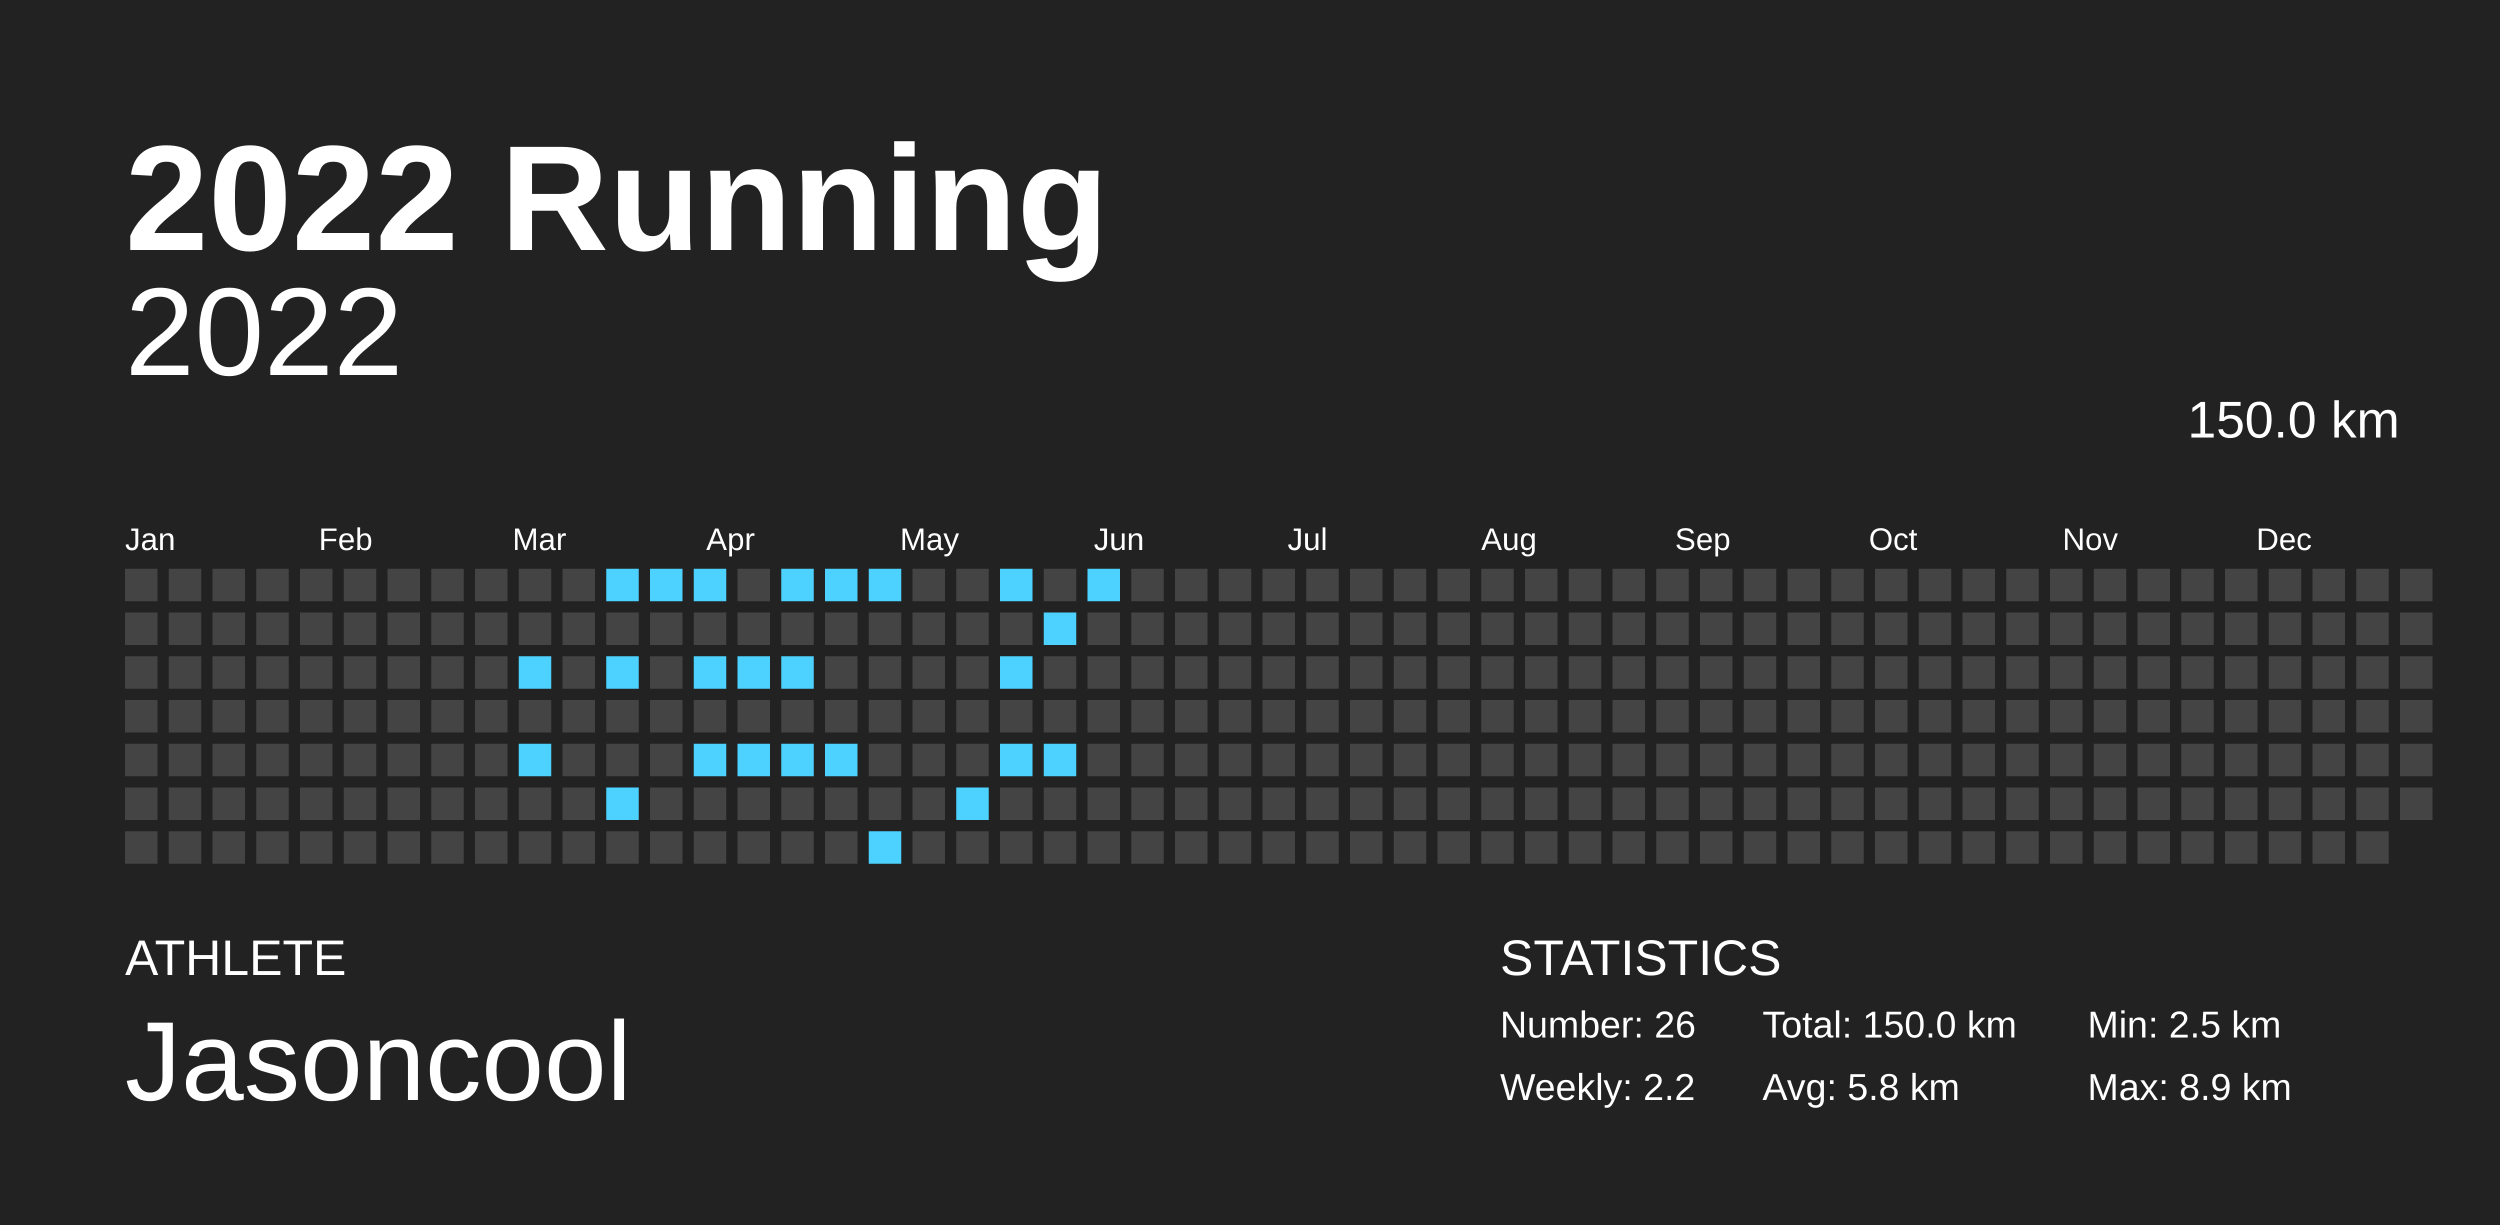
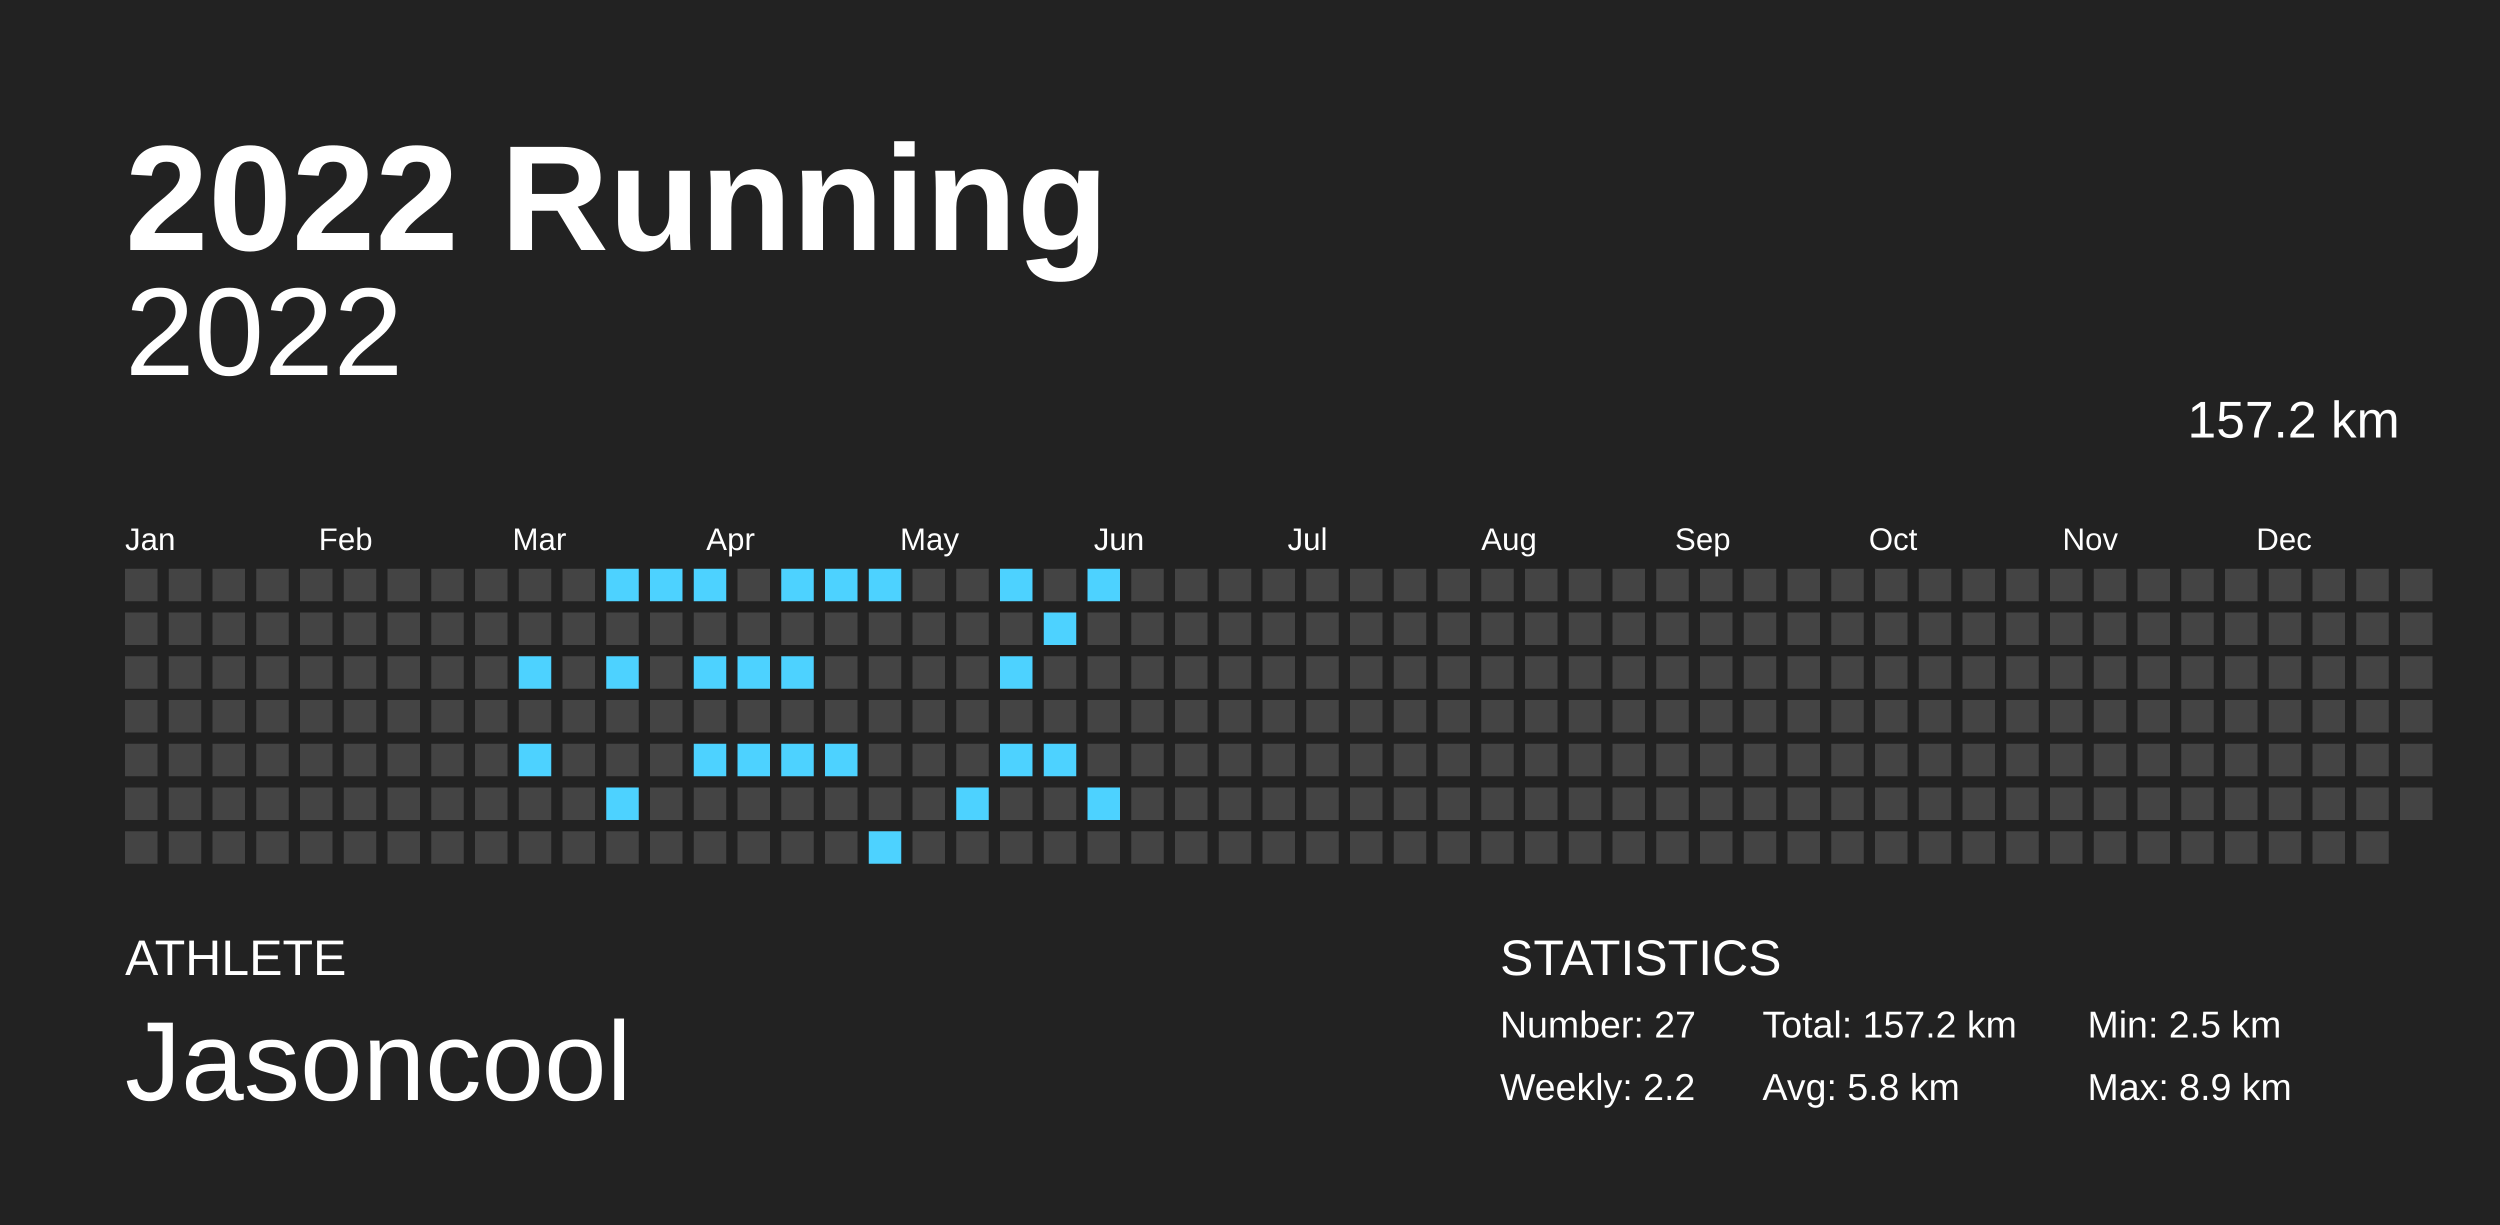
<svg xmlns="http://www.w3.org/2000/svg" baseProfile="full" height="98mm" version="1.1" viewBox="0,0,200,98" width="200mm">
  <defs />
  <rect fill="#222222" height="98" width="200" x="0" y="0" />
  <text fill="#FFFFFF" style="font-size:12px; font-family:Arial; font-weight:bold;" x="10" y="20">2022 Running</text>
  <text fill="#FFFFFF" style="font-size:4px; font-family:Arial" x="10" y="78">ATHLETE</text>
  <text fill="#FFFFFF" style="font-size:9px; font-family:Arial" x="10" y="88">Jasoncool</text>
  <text fill="#FFFFFF" style="font-size:4px; font-family:Arial" x="120" y="78">STATISTICS</text>
-   <text fill="#FFFFFF" style="font-size:3px; font-family:Arial" x="120" y="83">Number: 26</text>
+   <text fill="#FFFFFF" style="font-size:3px; font-family:Arial" x="120" y="83">Number: 27</text>
  <text fill="#FFFFFF" style="font-size:3px; font-family:Arial" x="120" y="88">Weekly: 2.2</text>
-   <text fill="#FFFFFF" style="font-size:3px; font-family:Arial" x="141" y="83">Total: 150.0 km</text>
+   <text fill="#FFFFFF" style="font-size:3px; font-family:Arial" x="141" y="83">Total: 157.2 km</text>
  <text fill="#FFFFFF" style="font-size:3px; font-family:Arial" x="141" y="88">Avg: 5.8 km</text>
  <text fill="#FFFFFF" style="font-size:3px; font-family:Arial" x="167" y="83">Min: 2.5 km</text>
  <text fill="#FFFFFF" style="font-size:3px; font-family:Arial" x="167" y="88">Max: 8.9 km</text>
  <text alignment-baseline="hanging" fill="#FFFFFF" style="font-size:10.0px; font-family:Arial;" x="10" y="30">2022</text>
-   <text alignment-baseline="hanging" fill="#FFFFFF" style="font-size:4.125px; font-family:Arial;" x="175" y="35">150.0 km</text>
+   <text alignment-baseline="hanging" fill="#FFFFFF" style="font-size:4.125px; font-family:Arial;" x="175" y="35">157.2 km</text>
  <text fill="#FFFFFF" style="font-size:2.5px; font-family:Arial" x="10.0" y="44">Jan</text>
  <text fill="#FFFFFF" style="font-size:2.5px; font-family:Arial" x="25.5" y="44">Feb</text>
  <text fill="#FFFFFF" style="font-size:2.5px; font-family:Arial" x="41.0" y="44">Mar</text>
  <text fill="#FFFFFF" style="font-size:2.5px; font-family:Arial" x="56.5" y="44">Apr</text>
  <text fill="#FFFFFF" style="font-size:2.5px; font-family:Arial" x="72.0" y="44">May</text>
  <text fill="#FFFFFF" style="font-size:2.5px; font-family:Arial" x="87.5" y="44">Jun</text>
  <text fill="#FFFFFF" style="font-size:2.5px; font-family:Arial" x="103.0" y="44">Jul</text>
  <text fill="#FFFFFF" style="font-size:2.5px; font-family:Arial" x="118.5" y="44">Aug</text>
  <text fill="#FFFFFF" style="font-size:2.5px; font-family:Arial" x="134.0" y="44">Sep</text>
  <text fill="#FFFFFF" style="font-size:2.5px; font-family:Arial" x="149.5" y="44">Oct</text>
  <text fill="#FFFFFF" style="font-size:2.5px; font-family:Arial" x="165.0" y="44">Nov</text>
  <text fill="#FFFFFF" style="font-size:2.5px; font-family:Arial" x="180.5" y="44">Dec</text>
  <rect fill="#444444" height="2.6" width="2.6" x="10.0" y="45.5" />
  <rect fill="#444444" height="2.6" width="2.6" x="10.0" y="49.0" />
  <rect fill="#444444" height="2.6" width="2.6" x="10.0" y="52.5" />
  <rect fill="#444444" height="2.6" width="2.6" x="10.0" y="56.0" />
  <rect fill="#444444" height="2.6" width="2.6" x="10.0" y="59.5" />
  <rect fill="#444444" height="2.6" width="2.6" x="10.0" y="63.0" />
  <rect fill="#444444" height="2.6" width="2.6" x="10.0" y="66.5" />
  <rect fill="#444444" height="2.6" width="2.6" x="13.5" y="45.5" />
  <rect fill="#444444" height="2.6" width="2.6" x="13.5" y="49.0" />
  <rect fill="#444444" height="2.6" width="2.6" x="13.5" y="52.5" />
  <rect fill="#444444" height="2.6" width="2.6" x="13.5" y="56.0" />
  <rect fill="#444444" height="2.6" width="2.6" x="13.5" y="59.5" />
  <rect fill="#444444" height="2.6" width="2.6" x="13.5" y="63.0" />
  <rect fill="#444444" height="2.6" width="2.6" x="13.5" y="66.5" />
  <rect fill="#444444" height="2.6" width="2.6" x="17.0" y="45.5" />
  <rect fill="#444444" height="2.6" width="2.6" x="17.0" y="49.0" />
  <rect fill="#444444" height="2.6" width="2.6" x="17.0" y="52.5" />
  <rect fill="#444444" height="2.6" width="2.6" x="17.0" y="56.0" />
  <rect fill="#444444" height="2.6" width="2.6" x="17.0" y="59.5" />
  <rect fill="#444444" height="2.6" width="2.6" x="17.0" y="63.0" />
  <rect fill="#444444" height="2.6" width="2.6" x="17.0" y="66.5" />
  <rect fill="#444444" height="2.6" width="2.6" x="20.5" y="45.5" />
  <rect fill="#444444" height="2.6" width="2.6" x="20.5" y="49.0" />
  <rect fill="#444444" height="2.6" width="2.6" x="20.5" y="52.5" />
  <rect fill="#444444" height="2.6" width="2.6" x="20.5" y="56.0" />
  <rect fill="#444444" height="2.6" width="2.6" x="20.5" y="59.5" />
  <rect fill="#444444" height="2.6" width="2.6" x="20.5" y="63.0" />
  <rect fill="#444444" height="2.6" width="2.6" x="20.5" y="66.5" />
  <rect fill="#444444" height="2.6" width="2.6" x="24.0" y="45.5" />
  <rect fill="#444444" height="2.6" width="2.6" x="24.0" y="49.0" />
  <rect fill="#444444" height="2.6" width="2.6" x="24.0" y="52.5" />
  <rect fill="#444444" height="2.6" width="2.6" x="24.0" y="56.0" />
  <rect fill="#444444" height="2.6" width="2.6" x="24.0" y="59.5" />
  <rect fill="#444444" height="2.6" width="2.6" x="24.0" y="63.0" />
  <rect fill="#444444" height="2.6" width="2.6" x="24.0" y="66.5" />
  <rect fill="#444444" height="2.6" width="2.6" x="27.5" y="45.5" />
  <rect fill="#444444" height="2.6" width="2.6" x="27.5" y="49.0" />
  <rect fill="#444444" height="2.6" width="2.6" x="27.5" y="52.5" />
  <rect fill="#444444" height="2.6" width="2.6" x="27.5" y="56.0" />
  <rect fill="#444444" height="2.6" width="2.6" x="27.5" y="59.5" />
  <rect fill="#444444" height="2.6" width="2.6" x="27.5" y="63.0" />
  <rect fill="#444444" height="2.6" width="2.6" x="27.5" y="66.5" />
  <rect fill="#444444" height="2.6" width="2.6" x="31.0" y="45.5" />
  <rect fill="#444444" height="2.6" width="2.6" x="31.0" y="49.0" />
  <rect fill="#444444" height="2.6" width="2.6" x="31.0" y="52.5" />
  <rect fill="#444444" height="2.6" width="2.6" x="31.0" y="56.0" />
  <rect fill="#444444" height="2.6" width="2.6" x="31.0" y="59.5" />
  <rect fill="#444444" height="2.6" width="2.6" x="31.0" y="63.0" />
  <rect fill="#444444" height="2.6" width="2.6" x="31.0" y="66.5" />
  <rect fill="#444444" height="2.6" width="2.6" x="34.5" y="45.5" />
  <rect fill="#444444" height="2.6" width="2.6" x="34.5" y="49.0" />
  <rect fill="#444444" height="2.6" width="2.6" x="34.5" y="52.5" />
  <rect fill="#444444" height="2.6" width="2.6" x="34.5" y="56.0" />
  <rect fill="#444444" height="2.6" width="2.6" x="34.5" y="59.5" />
  <rect fill="#444444" height="2.6" width="2.6" x="34.5" y="63.0" />
  <rect fill="#444444" height="2.6" width="2.6" x="34.5" y="66.5" />
  <rect fill="#444444" height="2.6" width="2.6" x="38.0" y="45.5" />
  <rect fill="#444444" height="2.6" width="2.6" x="38.0" y="49.0" />
  <rect fill="#444444" height="2.6" width="2.6" x="38.0" y="52.5" />
  <rect fill="#444444" height="2.6" width="2.6" x="38.0" y="56.0" />
  <rect fill="#444444" height="2.6" width="2.6" x="38.0" y="59.5" />
  <rect fill="#444444" height="2.6" width="2.6" x="38.0" y="63.0" />
  <rect fill="#444444" height="2.6" width="2.6" x="38.0" y="66.5" />
  <rect fill="#444444" height="2.6" width="2.6" x="41.5" y="45.5" />
  <rect fill="#444444" height="2.6" width="2.6" x="41.5" y="49.0" />
  <rect fill="#4dd2ff" height="2.6" width="2.6" x="41.5" y="52.5" />
  <rect fill="#444444" height="2.6" width="2.6" x="41.5" y="56.0" />
  <rect fill="#4dd2ff" height="2.6" width="2.6" x="41.5" y="59.5" />
  <rect fill="#444444" height="2.6" width="2.6" x="41.5" y="63.0" />
  <rect fill="#444444" height="2.6" width="2.6" x="41.5" y="66.5" />
  <rect fill="#444444" height="2.6" width="2.6" x="45.0" y="45.5" />
  <rect fill="#444444" height="2.6" width="2.6" x="45.0" y="49.0" />
  <rect fill="#444444" height="2.6" width="2.6" x="45.0" y="52.5" />
  <rect fill="#444444" height="2.6" width="2.6" x="45.0" y="56.0" />
  <rect fill="#444444" height="2.6" width="2.6" x="45.0" y="59.5" />
  <rect fill="#444444" height="2.6" width="2.6" x="45.0" y="63.0" />
  <rect fill="#444444" height="2.6" width="2.6" x="45.0" y="66.5" />
  <rect fill="#4dd2ff" height="2.6" width="2.6" x="48.5" y="45.5" />
  <rect fill="#444444" height="2.6" width="2.6" x="48.5" y="49.0" />
  <rect fill="#4dd2ff" height="2.6" width="2.6" x="48.5" y="52.5" />
  <rect fill="#444444" height="2.6" width="2.6" x="48.5" y="56.0" />
  <rect fill="#444444" height="2.6" width="2.6" x="48.5" y="59.5" />
  <rect fill="#4dd2ff" height="2.6" width="2.6" x="48.5" y="63.0" />
  <rect fill="#444444" height="2.6" width="2.6" x="48.5" y="66.5" />
  <rect fill="#4dd2ff" height="2.6" width="2.6" x="52.0" y="45.5" />
  <rect fill="#444444" height="2.6" width="2.6" x="52.0" y="49.0" />
  <rect fill="#444444" height="2.6" width="2.6" x="52.0" y="52.5" />
  <rect fill="#444444" height="2.6" width="2.6" x="52.0" y="56.0" />
  <rect fill="#444444" height="2.6" width="2.6" x="52.0" y="59.5" />
  <rect fill="#444444" height="2.6" width="2.6" x="52.0" y="63.0" />
  <rect fill="#444444" height="2.6" width="2.6" x="52.0" y="66.5" />
  <rect fill="#4dd2ff" height="2.6" width="2.6" x="55.5" y="45.5" />
  <rect fill="#444444" height="2.6" width="2.6" x="55.5" y="49.0" />
  <rect fill="#4dd2ff" height="2.6" width="2.6" x="55.5" y="52.5" />
  <rect fill="#444444" height="2.6" width="2.6" x="55.5" y="56.0" />
  <rect fill="#4dd2ff" height="2.6" width="2.6" x="55.5" y="59.5" />
  <rect fill="#444444" height="2.6" width="2.6" x="55.5" y="63.0" />
  <rect fill="#444444" height="2.6" width="2.6" x="55.5" y="66.5" />
  <rect fill="#444444" height="2.6" width="2.6" x="59.0" y="45.5" />
  <rect fill="#444444" height="2.6" width="2.6" x="59.0" y="49.0" />
  <rect fill="#4dd2ff" height="2.6" width="2.6" x="59.0" y="52.5" />
  <rect fill="#444444" height="2.6" width="2.6" x="59.0" y="56.0" />
  <rect fill="#4dd2ff" height="2.6" width="2.6" x="59.0" y="59.5" />
  <rect fill="#444444" height="2.6" width="2.6" x="59.0" y="63.0" />
  <rect fill="#444444" height="2.6" width="2.6" x="59.0" y="66.5" />
  <rect fill="#4dd2ff" height="2.6" width="2.6" x="62.5" y="45.5" />
  <rect fill="#444444" height="2.6" width="2.6" x="62.5" y="49.0" />
  <rect fill="#4dd2ff" height="2.6" width="2.6" x="62.5" y="52.5" />
  <rect fill="#444444" height="2.6" width="2.6" x="62.5" y="56.0" />
  <rect fill="#4dd2ff" height="2.6" width="2.6" x="62.5" y="59.5" />
  <rect fill="#444444" height="2.6" width="2.6" x="62.5" y="63.0" />
  <rect fill="#444444" height="2.6" width="2.6" x="62.5" y="66.5" />
  <rect fill="#4dd2ff" height="2.6" width="2.6" x="66.0" y="45.5" />
  <rect fill="#444444" height="2.6" width="2.6" x="66.0" y="49.0" />
  <rect fill="#444444" height="2.6" width="2.6" x="66.0" y="52.5" />
  <rect fill="#444444" height="2.6" width="2.6" x="66.0" y="56.0" />
  <rect fill="#4dd2ff" height="2.6" width="2.6" x="66.0" y="59.5" />
  <rect fill="#444444" height="2.6" width="2.6" x="66.0" y="63.0" />
  <rect fill="#444444" height="2.6" width="2.6" x="66.0" y="66.5" />
  <rect fill="#4dd2ff" height="2.6" width="2.6" x="69.5" y="45.5" />
  <rect fill="#444444" height="2.6" width="2.6" x="69.5" y="49.0" />
  <rect fill="#444444" height="2.6" width="2.6" x="69.5" y="52.5" />
  <rect fill="#444444" height="2.6" width="2.6" x="69.5" y="56.0" />
  <rect fill="#444444" height="2.6" width="2.6" x="69.5" y="59.5" />
  <rect fill="#444444" height="2.6" width="2.6" x="69.5" y="63.0" />
  <rect fill="#4dd2ff" height="2.6" width="2.6" x="69.5" y="66.5" />
  <rect fill="#444444" height="2.6" width="2.6" x="73.0" y="45.5" />
  <rect fill="#444444" height="2.6" width="2.6" x="73.0" y="49.0" />
  <rect fill="#444444" height="2.6" width="2.6" x="73.0" y="52.5" />
  <rect fill="#444444" height="2.6" width="2.6" x="73.0" y="56.0" />
  <rect fill="#444444" height="2.6" width="2.6" x="73.0" y="59.5" />
  <rect fill="#444444" height="2.6" width="2.6" x="73.0" y="63.0" />
  <rect fill="#444444" height="2.6" width="2.6" x="73.0" y="66.5" />
  <rect fill="#444444" height="2.6" width="2.6" x="76.5" y="45.5" />
  <rect fill="#444444" height="2.6" width="2.6" x="76.5" y="49.0" />
  <rect fill="#444444" height="2.6" width="2.6" x="76.5" y="52.5" />
  <rect fill="#444444" height="2.6" width="2.6" x="76.5" y="56.0" />
  <rect fill="#444444" height="2.6" width="2.6" x="76.5" y="59.5" />
  <rect fill="#4dd2ff" height="2.6" width="2.6" x="76.5" y="63.0" />
  <rect fill="#444444" height="2.6" width="2.6" x="76.5" y="66.5" />
  <rect fill="#4dd2ff" height="2.6" width="2.6" x="80.0" y="45.5" />
  <rect fill="#444444" height="2.6" width="2.6" x="80.0" y="49.0" />
  <rect fill="#4dd2ff" height="2.6" width="2.6" x="80.0" y="52.5" />
  <rect fill="#444444" height="2.6" width="2.6" x="80.0" y="56.0" />
  <rect fill="#4dd2ff" height="2.6" width="2.6" x="80.0" y="59.5" />
  <rect fill="#444444" height="2.6" width="2.6" x="80.0" y="63.0" />
  <rect fill="#444444" height="2.6" width="2.6" x="80.0" y="66.5" />
  <rect fill="#444444" height="2.6" width="2.6" x="83.5" y="45.5" />
  <rect fill="#4dd2ff" height="2.6" width="2.6" x="83.5" y="49.0" />
  <rect fill="#444444" height="2.6" width="2.6" x="83.5" y="52.5" />
  <rect fill="#444444" height="2.6" width="2.6" x="83.5" y="56.0" />
  <rect fill="#4dd2ff" height="2.6" width="2.6" x="83.5" y="59.5" />
  <rect fill="#444444" height="2.6" width="2.6" x="83.5" y="63.0" />
  <rect fill="#444444" height="2.6" width="2.6" x="83.5" y="66.5" />
  <rect fill="#4dd2ff" height="2.6" width="2.6" x="87.0" y="45.5" />
  <rect fill="#444444" height="2.6" width="2.6" x="87.0" y="49.0" />
  <rect fill="#444444" height="2.6" width="2.6" x="87.0" y="52.5" />
  <rect fill="#444444" height="2.6" width="2.6" x="87.0" y="56.0" />
  <rect fill="#444444" height="2.6" width="2.6" x="87.0" y="59.5" />
-   <rect fill="#444444" height="2.6" width="2.6" x="87.0" y="63.0" />
+   <rect fill="#4dd2ff" height="2.6" width="2.6" x="87.0" y="63.0" />
  <rect fill="#444444" height="2.6" width="2.6" x="87.0" y="66.5" />
  <rect fill="#444444" height="2.6" width="2.6" x="90.5" y="45.5" />
  <rect fill="#444444" height="2.6" width="2.6" x="90.5" y="49.0" />
  <rect fill="#444444" height="2.6" width="2.6" x="90.5" y="52.5" />
  <rect fill="#444444" height="2.6" width="2.6" x="90.5" y="56.0" />
  <rect fill="#444444" height="2.6" width="2.6" x="90.5" y="59.5" />
  <rect fill="#444444" height="2.6" width="2.6" x="90.5" y="63.0" />
  <rect fill="#444444" height="2.6" width="2.6" x="90.5" y="66.5" />
  <rect fill="#444444" height="2.6" width="2.6" x="94.0" y="45.5" />
  <rect fill="#444444" height="2.6" width="2.6" x="94.0" y="49.0" />
  <rect fill="#444444" height="2.6" width="2.6" x="94.0" y="52.5" />
  <rect fill="#444444" height="2.6" width="2.6" x="94.0" y="56.0" />
  <rect fill="#444444" height="2.6" width="2.6" x="94.0" y="59.5" />
  <rect fill="#444444" height="2.6" width="2.6" x="94.0" y="63.0" />
  <rect fill="#444444" height="2.6" width="2.6" x="94.0" y="66.5" />
  <rect fill="#444444" height="2.6" width="2.6" x="97.5" y="45.5" />
  <rect fill="#444444" height="2.6" width="2.6" x="97.5" y="49.0" />
  <rect fill="#444444" height="2.6" width="2.6" x="97.5" y="52.5" />
  <rect fill="#444444" height="2.6" width="2.6" x="97.5" y="56.0" />
  <rect fill="#444444" height="2.6" width="2.6" x="97.5" y="59.5" />
  <rect fill="#444444" height="2.6" width="2.6" x="97.5" y="63.0" />
  <rect fill="#444444" height="2.6" width="2.6" x="97.5" y="66.5" />
  <rect fill="#444444" height="2.6" width="2.6" x="101.0" y="45.5" />
  <rect fill="#444444" height="2.6" width="2.6" x="101.0" y="49.0" />
  <rect fill="#444444" height="2.6" width="2.6" x="101.0" y="52.5" />
  <rect fill="#444444" height="2.6" width="2.6" x="101.0" y="56.0" />
  <rect fill="#444444" height="2.6" width="2.6" x="101.0" y="59.5" />
  <rect fill="#444444" height="2.6" width="2.6" x="101.0" y="63.0" />
  <rect fill="#444444" height="2.6" width="2.6" x="101.0" y="66.5" />
  <rect fill="#444444" height="2.6" width="2.6" x="104.5" y="45.5" />
  <rect fill="#444444" height="2.6" width="2.6" x="104.5" y="49.0" />
  <rect fill="#444444" height="2.6" width="2.6" x="104.5" y="52.5" />
  <rect fill="#444444" height="2.6" width="2.6" x="104.5" y="56.0" />
  <rect fill="#444444" height="2.6" width="2.6" x="104.5" y="59.5" />
  <rect fill="#444444" height="2.6" width="2.6" x="104.5" y="63.0" />
  <rect fill="#444444" height="2.6" width="2.6" x="104.5" y="66.5" />
  <rect fill="#444444" height="2.6" width="2.6" x="108.0" y="45.5" />
  <rect fill="#444444" height="2.6" width="2.6" x="108.0" y="49.0" />
  <rect fill="#444444" height="2.6" width="2.6" x="108.0" y="52.5" />
  <rect fill="#444444" height="2.6" width="2.6" x="108.0" y="56.0" />
  <rect fill="#444444" height="2.6" width="2.6" x="108.0" y="59.5" />
  <rect fill="#444444" height="2.6" width="2.6" x="108.0" y="63.0" />
  <rect fill="#444444" height="2.6" width="2.6" x="108.0" y="66.5" />
  <rect fill="#444444" height="2.6" width="2.6" x="111.5" y="45.5" />
  <rect fill="#444444" height="2.6" width="2.6" x="111.5" y="49.0" />
  <rect fill="#444444" height="2.6" width="2.6" x="111.5" y="52.5" />
  <rect fill="#444444" height="2.6" width="2.6" x="111.5" y="56.0" />
  <rect fill="#444444" height="2.6" width="2.6" x="111.5" y="59.5" />
  <rect fill="#444444" height="2.6" width="2.6" x="111.5" y="63.0" />
  <rect fill="#444444" height="2.6" width="2.6" x="111.5" y="66.5" />
  <rect fill="#444444" height="2.6" width="2.6" x="115.0" y="45.5" />
  <rect fill="#444444" height="2.6" width="2.6" x="115.0" y="49.0" />
  <rect fill="#444444" height="2.6" width="2.6" x="115.0" y="52.5" />
  <rect fill="#444444" height="2.6" width="2.6" x="115.0" y="56.0" />
  <rect fill="#444444" height="2.6" width="2.6" x="115.0" y="59.5" />
  <rect fill="#444444" height="2.6" width="2.6" x="115.0" y="63.0" />
  <rect fill="#444444" height="2.6" width="2.6" x="115.0" y="66.5" />
  <rect fill="#444444" height="2.6" width="2.6" x="118.5" y="45.5" />
  <rect fill="#444444" height="2.6" width="2.6" x="118.5" y="49.0" />
  <rect fill="#444444" height="2.6" width="2.6" x="118.5" y="52.5" />
  <rect fill="#444444" height="2.6" width="2.6" x="118.5" y="56.0" />
  <rect fill="#444444" height="2.6" width="2.6" x="118.5" y="59.5" />
  <rect fill="#444444" height="2.6" width="2.6" x="118.5" y="63.0" />
  <rect fill="#444444" height="2.6" width="2.6" x="118.5" y="66.5" />
  <rect fill="#444444" height="2.6" width="2.6" x="122.0" y="45.5" />
  <rect fill="#444444" height="2.6" width="2.6" x="122.0" y="49.0" />
  <rect fill="#444444" height="2.6" width="2.6" x="122.0" y="52.5" />
  <rect fill="#444444" height="2.6" width="2.6" x="122.0" y="56.0" />
  <rect fill="#444444" height="2.6" width="2.6" x="122.0" y="59.5" />
  <rect fill="#444444" height="2.6" width="2.6" x="122.0" y="63.0" />
  <rect fill="#444444" height="2.6" width="2.6" x="122.0" y="66.5" />
  <rect fill="#444444" height="2.6" width="2.6" x="125.5" y="45.5" />
  <rect fill="#444444" height="2.6" width="2.6" x="125.5" y="49.0" />
  <rect fill="#444444" height="2.6" width="2.6" x="125.5" y="52.5" />
  <rect fill="#444444" height="2.6" width="2.6" x="125.5" y="56.0" />
  <rect fill="#444444" height="2.6" width="2.6" x="125.5" y="59.5" />
  <rect fill="#444444" height="2.6" width="2.6" x="125.5" y="63.0" />
  <rect fill="#444444" height="2.6" width="2.6" x="125.5" y="66.5" />
  <rect fill="#444444" height="2.6" width="2.6" x="129.0" y="45.5" />
  <rect fill="#444444" height="2.6" width="2.6" x="129.0" y="49.0" />
  <rect fill="#444444" height="2.6" width="2.6" x="129.0" y="52.5" />
  <rect fill="#444444" height="2.6" width="2.6" x="129.0" y="56.0" />
  <rect fill="#444444" height="2.6" width="2.6" x="129.0" y="59.5" />
  <rect fill="#444444" height="2.6" width="2.6" x="129.0" y="63.0" />
  <rect fill="#444444" height="2.6" width="2.6" x="129.0" y="66.5" />
  <rect fill="#444444" height="2.6" width="2.6" x="132.5" y="45.5" />
  <rect fill="#444444" height="2.6" width="2.6" x="132.5" y="49.0" />
  <rect fill="#444444" height="2.6" width="2.6" x="132.5" y="52.5" />
  <rect fill="#444444" height="2.6" width="2.6" x="132.5" y="56.0" />
  <rect fill="#444444" height="2.6" width="2.6" x="132.5" y="59.5" />
  <rect fill="#444444" height="2.6" width="2.6" x="132.5" y="63.0" />
  <rect fill="#444444" height="2.6" width="2.6" x="132.5" y="66.5" />
  <rect fill="#444444" height="2.6" width="2.6" x="136.0" y="45.5" />
  <rect fill="#444444" height="2.6" width="2.6" x="136.0" y="49.0" />
  <rect fill="#444444" height="2.6" width="2.6" x="136.0" y="52.5" />
  <rect fill="#444444" height="2.6" width="2.6" x="136.0" y="56.0" />
  <rect fill="#444444" height="2.6" width="2.6" x="136.0" y="59.5" />
  <rect fill="#444444" height="2.6" width="2.6" x="136.0" y="63.0" />
  <rect fill="#444444" height="2.6" width="2.6" x="136.0" y="66.5" />
  <rect fill="#444444" height="2.6" width="2.6" x="139.5" y="45.5" />
  <rect fill="#444444" height="2.6" width="2.6" x="139.5" y="49.0" />
  <rect fill="#444444" height="2.6" width="2.6" x="139.5" y="52.5" />
  <rect fill="#444444" height="2.6" width="2.6" x="139.5" y="56.0" />
  <rect fill="#444444" height="2.6" width="2.6" x="139.5" y="59.5" />
  <rect fill="#444444" height="2.6" width="2.6" x="139.5" y="63.0" />
  <rect fill="#444444" height="2.6" width="2.6" x="139.5" y="66.5" />
  <rect fill="#444444" height="2.6" width="2.6" x="143.0" y="45.5" />
  <rect fill="#444444" height="2.6" width="2.6" x="143.0" y="49.0" />
  <rect fill="#444444" height="2.6" width="2.6" x="143.0" y="52.5" />
  <rect fill="#444444" height="2.6" width="2.6" x="143.0" y="56.0" />
  <rect fill="#444444" height="2.6" width="2.6" x="143.0" y="59.5" />
  <rect fill="#444444" height="2.6" width="2.6" x="143.0" y="63.0" />
  <rect fill="#444444" height="2.6" width="2.6" x="143.0" y="66.5" />
  <rect fill="#444444" height="2.6" width="2.6" x="146.5" y="45.5" />
  <rect fill="#444444" height="2.6" width="2.6" x="146.5" y="49.0" />
  <rect fill="#444444" height="2.6" width="2.6" x="146.5" y="52.5" />
  <rect fill="#444444" height="2.6" width="2.6" x="146.5" y="56.0" />
  <rect fill="#444444" height="2.6" width="2.6" x="146.5" y="59.5" />
  <rect fill="#444444" height="2.6" width="2.6" x="146.5" y="63.0" />
  <rect fill="#444444" height="2.6" width="2.6" x="146.5" y="66.5" />
  <rect fill="#444444" height="2.6" width="2.6" x="150.0" y="45.5" />
  <rect fill="#444444" height="2.6" width="2.6" x="150.0" y="49.0" />
  <rect fill="#444444" height="2.6" width="2.6" x="150.0" y="52.5" />
  <rect fill="#444444" height="2.6" width="2.6" x="150.0" y="56.0" />
  <rect fill="#444444" height="2.6" width="2.6" x="150.0" y="59.5" />
  <rect fill="#444444" height="2.6" width="2.6" x="150.0" y="63.0" />
  <rect fill="#444444" height="2.6" width="2.6" x="150.0" y="66.5" />
  <rect fill="#444444" height="2.6" width="2.6" x="153.5" y="45.5" />
  <rect fill="#444444" height="2.6" width="2.6" x="153.5" y="49.0" />
  <rect fill="#444444" height="2.6" width="2.6" x="153.5" y="52.5" />
  <rect fill="#444444" height="2.6" width="2.6" x="153.5" y="56.0" />
  <rect fill="#444444" height="2.6" width="2.6" x="153.5" y="59.5" />
  <rect fill="#444444" height="2.6" width="2.6" x="153.5" y="63.0" />
  <rect fill="#444444" height="2.6" width="2.6" x="153.5" y="66.5" />
  <rect fill="#444444" height="2.6" width="2.6" x="157.0" y="45.5" />
  <rect fill="#444444" height="2.6" width="2.6" x="157.0" y="49.0" />
  <rect fill="#444444" height="2.6" width="2.6" x="157.0" y="52.5" />
  <rect fill="#444444" height="2.6" width="2.6" x="157.0" y="56.0" />
  <rect fill="#444444" height="2.6" width="2.6" x="157.0" y="59.5" />
  <rect fill="#444444" height="2.6" width="2.6" x="157.0" y="63.0" />
  <rect fill="#444444" height="2.6" width="2.6" x="157.0" y="66.5" />
  <rect fill="#444444" height="2.6" width="2.6" x="160.5" y="45.5" />
  <rect fill="#444444" height="2.6" width="2.6" x="160.5" y="49.0" />
  <rect fill="#444444" height="2.6" width="2.6" x="160.5" y="52.5" />
  <rect fill="#444444" height="2.6" width="2.6" x="160.5" y="56.0" />
  <rect fill="#444444" height="2.6" width="2.6" x="160.5" y="59.5" />
  <rect fill="#444444" height="2.6" width="2.6" x="160.5" y="63.0" />
  <rect fill="#444444" height="2.6" width="2.6" x="160.5" y="66.5" />
  <rect fill="#444444" height="2.6" width="2.6" x="164.0" y="45.5" />
  <rect fill="#444444" height="2.6" width="2.6" x="164.0" y="49.0" />
  <rect fill="#444444" height="2.6" width="2.6" x="164.0" y="52.5" />
  <rect fill="#444444" height="2.6" width="2.6" x="164.0" y="56.0" />
  <rect fill="#444444" height="2.6" width="2.6" x="164.0" y="59.5" />
  <rect fill="#444444" height="2.6" width="2.6" x="164.0" y="63.0" />
  <rect fill="#444444" height="2.6" width="2.6" x="164.0" y="66.5" />
  <rect fill="#444444" height="2.6" width="2.6" x="167.5" y="45.5" />
  <rect fill="#444444" height="2.6" width="2.6" x="167.5" y="49.0" />
  <rect fill="#444444" height="2.6" width="2.6" x="167.5" y="52.5" />
  <rect fill="#444444" height="2.6" width="2.6" x="167.5" y="56.0" />
  <rect fill="#444444" height="2.6" width="2.6" x="167.5" y="59.5" />
  <rect fill="#444444" height="2.6" width="2.6" x="167.5" y="63.0" />
  <rect fill="#444444" height="2.6" width="2.6" x="167.5" y="66.5" />
  <rect fill="#444444" height="2.6" width="2.6" x="171.0" y="45.5" />
  <rect fill="#444444" height="2.6" width="2.6" x="171.0" y="49.0" />
  <rect fill="#444444" height="2.6" width="2.6" x="171.0" y="52.5" />
  <rect fill="#444444" height="2.6" width="2.6" x="171.0" y="56.0" />
  <rect fill="#444444" height="2.6" width="2.6" x="171.0" y="59.5" />
  <rect fill="#444444" height="2.6" width="2.6" x="171.0" y="63.0" />
  <rect fill="#444444" height="2.6" width="2.6" x="171.0" y="66.5" />
  <rect fill="#444444" height="2.6" width="2.6" x="174.5" y="45.5" />
  <rect fill="#444444" height="2.6" width="2.6" x="174.5" y="49.0" />
  <rect fill="#444444" height="2.6" width="2.6" x="174.5" y="52.5" />
  <rect fill="#444444" height="2.6" width="2.6" x="174.5" y="56.0" />
  <rect fill="#444444" height="2.6" width="2.6" x="174.5" y="59.5" />
  <rect fill="#444444" height="2.6" width="2.6" x="174.5" y="63.0" />
  <rect fill="#444444" height="2.6" width="2.6" x="174.5" y="66.5" />
  <rect fill="#444444" height="2.6" width="2.6" x="178.0" y="45.5" />
  <rect fill="#444444" height="2.6" width="2.6" x="178.0" y="49.0" />
  <rect fill="#444444" height="2.6" width="2.6" x="178.0" y="52.5" />
  <rect fill="#444444" height="2.6" width="2.6" x="178.0" y="56.0" />
  <rect fill="#444444" height="2.6" width="2.6" x="178.0" y="59.5" />
  <rect fill="#444444" height="2.6" width="2.6" x="178.0" y="63.0" />
  <rect fill="#444444" height="2.6" width="2.6" x="178.0" y="66.5" />
  <rect fill="#444444" height="2.6" width="2.6" x="181.5" y="45.5" />
  <rect fill="#444444" height="2.6" width="2.6" x="181.5" y="49.0" />
  <rect fill="#444444" height="2.6" width="2.6" x="181.5" y="52.5" />
  <rect fill="#444444" height="2.6" width="2.6" x="181.5" y="56.0" />
  <rect fill="#444444" height="2.6" width="2.6" x="181.5" y="59.5" />
  <rect fill="#444444" height="2.6" width="2.6" x="181.5" y="63.0" />
  <rect fill="#444444" height="2.6" width="2.6" x="181.5" y="66.5" />
  <rect fill="#444444" height="2.6" width="2.6" x="185.0" y="45.5" />
  <rect fill="#444444" height="2.6" width="2.6" x="185.0" y="49.0" />
  <rect fill="#444444" height="2.6" width="2.6" x="185.0" y="52.5" />
  <rect fill="#444444" height="2.6" width="2.6" x="185.0" y="56.0" />
  <rect fill="#444444" height="2.6" width="2.6" x="185.0" y="59.5" />
  <rect fill="#444444" height="2.6" width="2.6" x="185.0" y="63.0" />
  <rect fill="#444444" height="2.6" width="2.6" x="185.0" y="66.5" />
  <rect fill="#444444" height="2.6" width="2.6" x="188.5" y="45.5" />
  <rect fill="#444444" height="2.6" width="2.6" x="188.5" y="49.0" />
  <rect fill="#444444" height="2.6" width="2.6" x="188.5" y="52.5" />
  <rect fill="#444444" height="2.6" width="2.6" x="188.5" y="56.0" />
  <rect fill="#444444" height="2.6" width="2.6" x="188.5" y="59.5" />
  <rect fill="#444444" height="2.6" width="2.6" x="188.5" y="63.0" />
  <rect fill="#444444" height="2.6" width="2.6" x="188.5" y="66.5" />
  <rect fill="#444444" height="2.6" width="2.6" x="192.0" y="45.5" />
  <rect fill="#444444" height="2.6" width="2.6" x="192.0" y="49.0" />
  <rect fill="#444444" height="2.6" width="2.6" x="192.0" y="52.5" />
  <rect fill="#444444" height="2.6" width="2.6" x="192.0" y="56.0" />
  <rect fill="#444444" height="2.6" width="2.6" x="192.0" y="59.5" />
  <rect fill="#444444" height="2.6" width="2.6" x="192.0" y="63.0" />
</svg>
